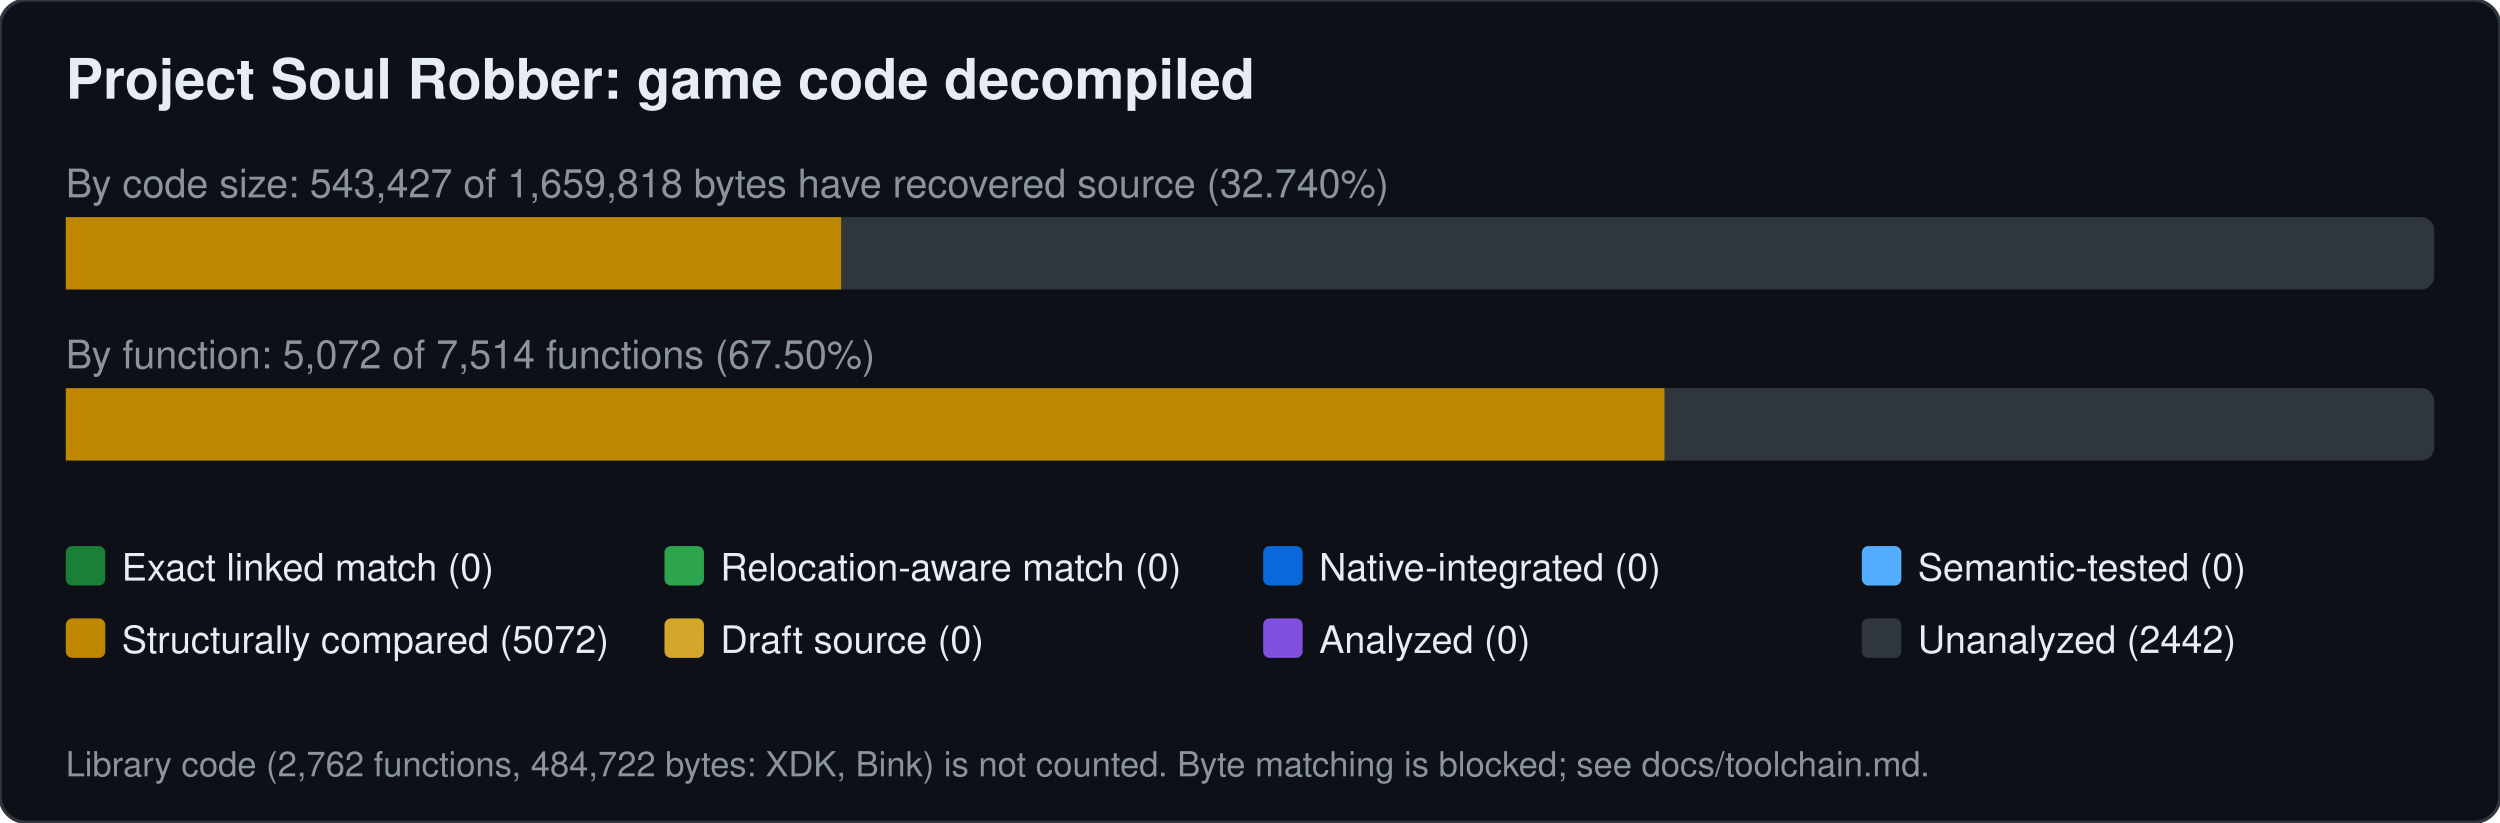
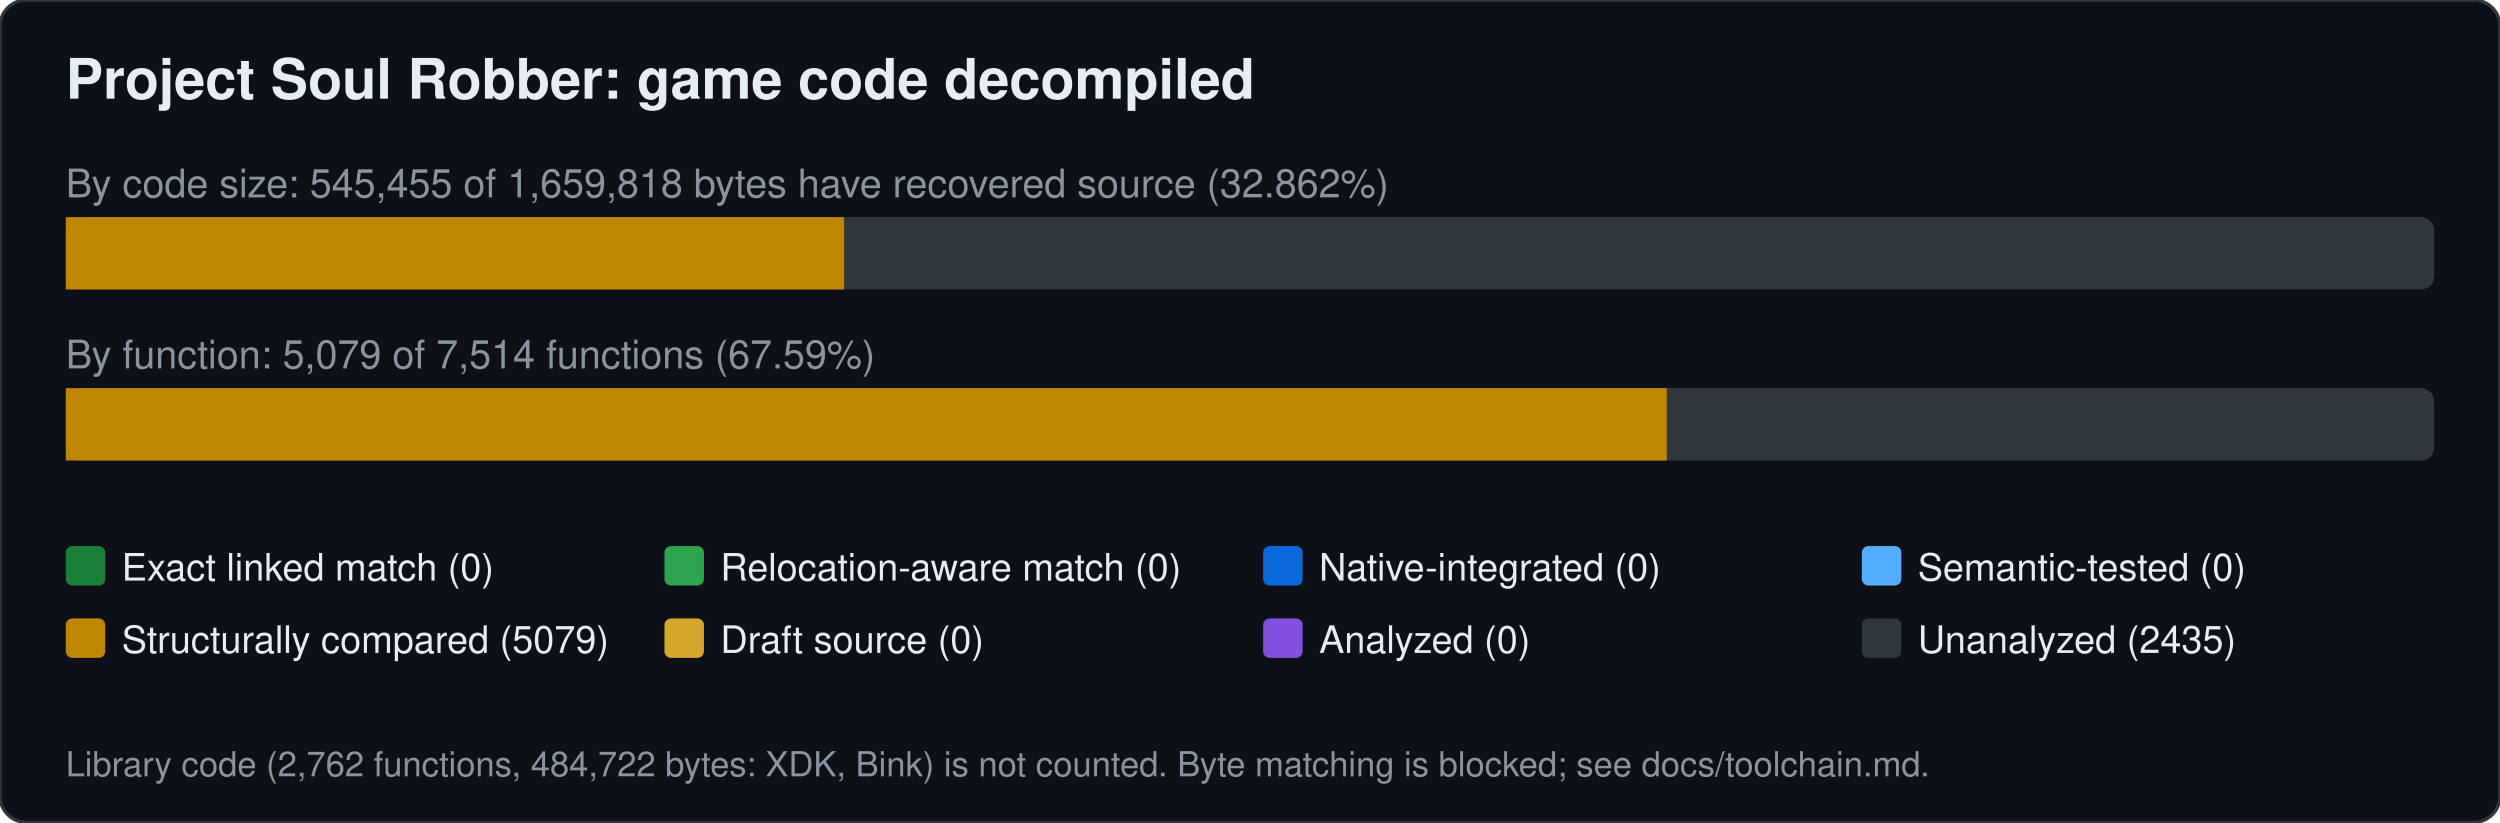
<svg xmlns="http://www.w3.org/2000/svg" width="760" height="250" viewBox="0 0 760 250" font-family="Segoe UI,Helvetica,Arial,sans-serif">
  <rect width="760" height="250" rx="8" fill="#0d1117" stroke="#30363d" />
  <text x="20" y="30" font-size="17" font-weight="600" fill="#e6edf3">Project Soul Robber: game code decompiled</text>
-   <text x="20" y="60" font-size="12" fill="#8b949e">By code size: 543,427 of 1,659,818 bytes have recovered source (32.740%)</text>
+   <text x="20" y="60" font-size="12" fill="#8b949e">By code size: 545,455 of 1,659,818 bytes have recovered source (32.862%)</text>
  <rect x="20" y="66" width="720" height="22" rx="4" fill="#30363d" />
-   <rect x="20.0" y="66" width="235.7" height="22" fill="#bf8700" />
-   <text x="20" y="112" font-size="12" fill="#8b949e">By function: 5,072 of 7,514 functions (67.50%)</text>
+   <rect x="20.0" y="66" width="236.6" height="22" fill="#bf8700" />
+   <text x="20" y="112" font-size="12" fill="#8b949e">By function: 5,079 of 7,514 functions (67.59%)</text>
  <rect x="20" y="118" width="720" height="22" rx="4" fill="#30363d" />
-   <rect x="20.0" y="118" width="486.0" height="22" fill="#bf8700" />
+   <rect x="20.0" y="118" width="486.7" height="22" fill="#bf8700" />
  <rect x="20" y="166" width="12" height="12" rx="2" fill="#1a7f37" />
  <text x="37" y="176.5" font-size="11.5" fill="#e6edf3">Exact linked match (0)</text>
  <rect x="202" y="166" width="12" height="12" rx="2" fill="#2da44e" />
  <text x="219" y="176.5" font-size="11.5" fill="#e6edf3">Relocation-aware match (0)</text>
  <rect x="384" y="166" width="12" height="12" rx="2" fill="#0969da" />
  <text x="401" y="176.5" font-size="11.5" fill="#e6edf3">Native-integrated (0)</text>
  <rect x="566" y="166" width="12" height="12" rx="2" fill="#54aeff" />
  <text x="583" y="176.5" font-size="11.5" fill="#e6edf3">Semantic-tested (0)</text>
  <rect x="20" y="188" width="12" height="12" rx="2" fill="#bf8700" />
-   <text x="37" y="198.5" font-size="11.5" fill="#e6edf3">Structurally compared (5072)</text>
+   <text x="37" y="198.5" font-size="11.5" fill="#e6edf3">Structurally compared (5079)</text>
  <rect x="202" y="188" width="12" height="12" rx="2" fill="#d4a72c" />
  <text x="219" y="198.5" font-size="11.5" fill="#e6edf3">Draft source (0)</text>
  <rect x="384" y="188" width="12" height="12" rx="2" fill="#8250df" />
  <text x="401" y="198.5" font-size="11.5" fill="#e6edf3">Analyzed (0)</text>
  <rect x="566" y="188" width="12" height="12" rx="2" fill="#30363d" />
-   <text x="583" y="198.5" font-size="11.5" fill="#e6edf3">Unanalyzed (2442)</text>
+   <text x="583" y="198.5" font-size="11.5" fill="#e6edf3">Unanalyzed (2435)</text>
  <text x="20" y="236" font-size="10.5" fill="#8b949e">Library code (2,762 functions, 484,722 bytes: XDK, Bink) is not counted. Byte matching is blocked; see docs/toolchain.md.</text>
</svg>
